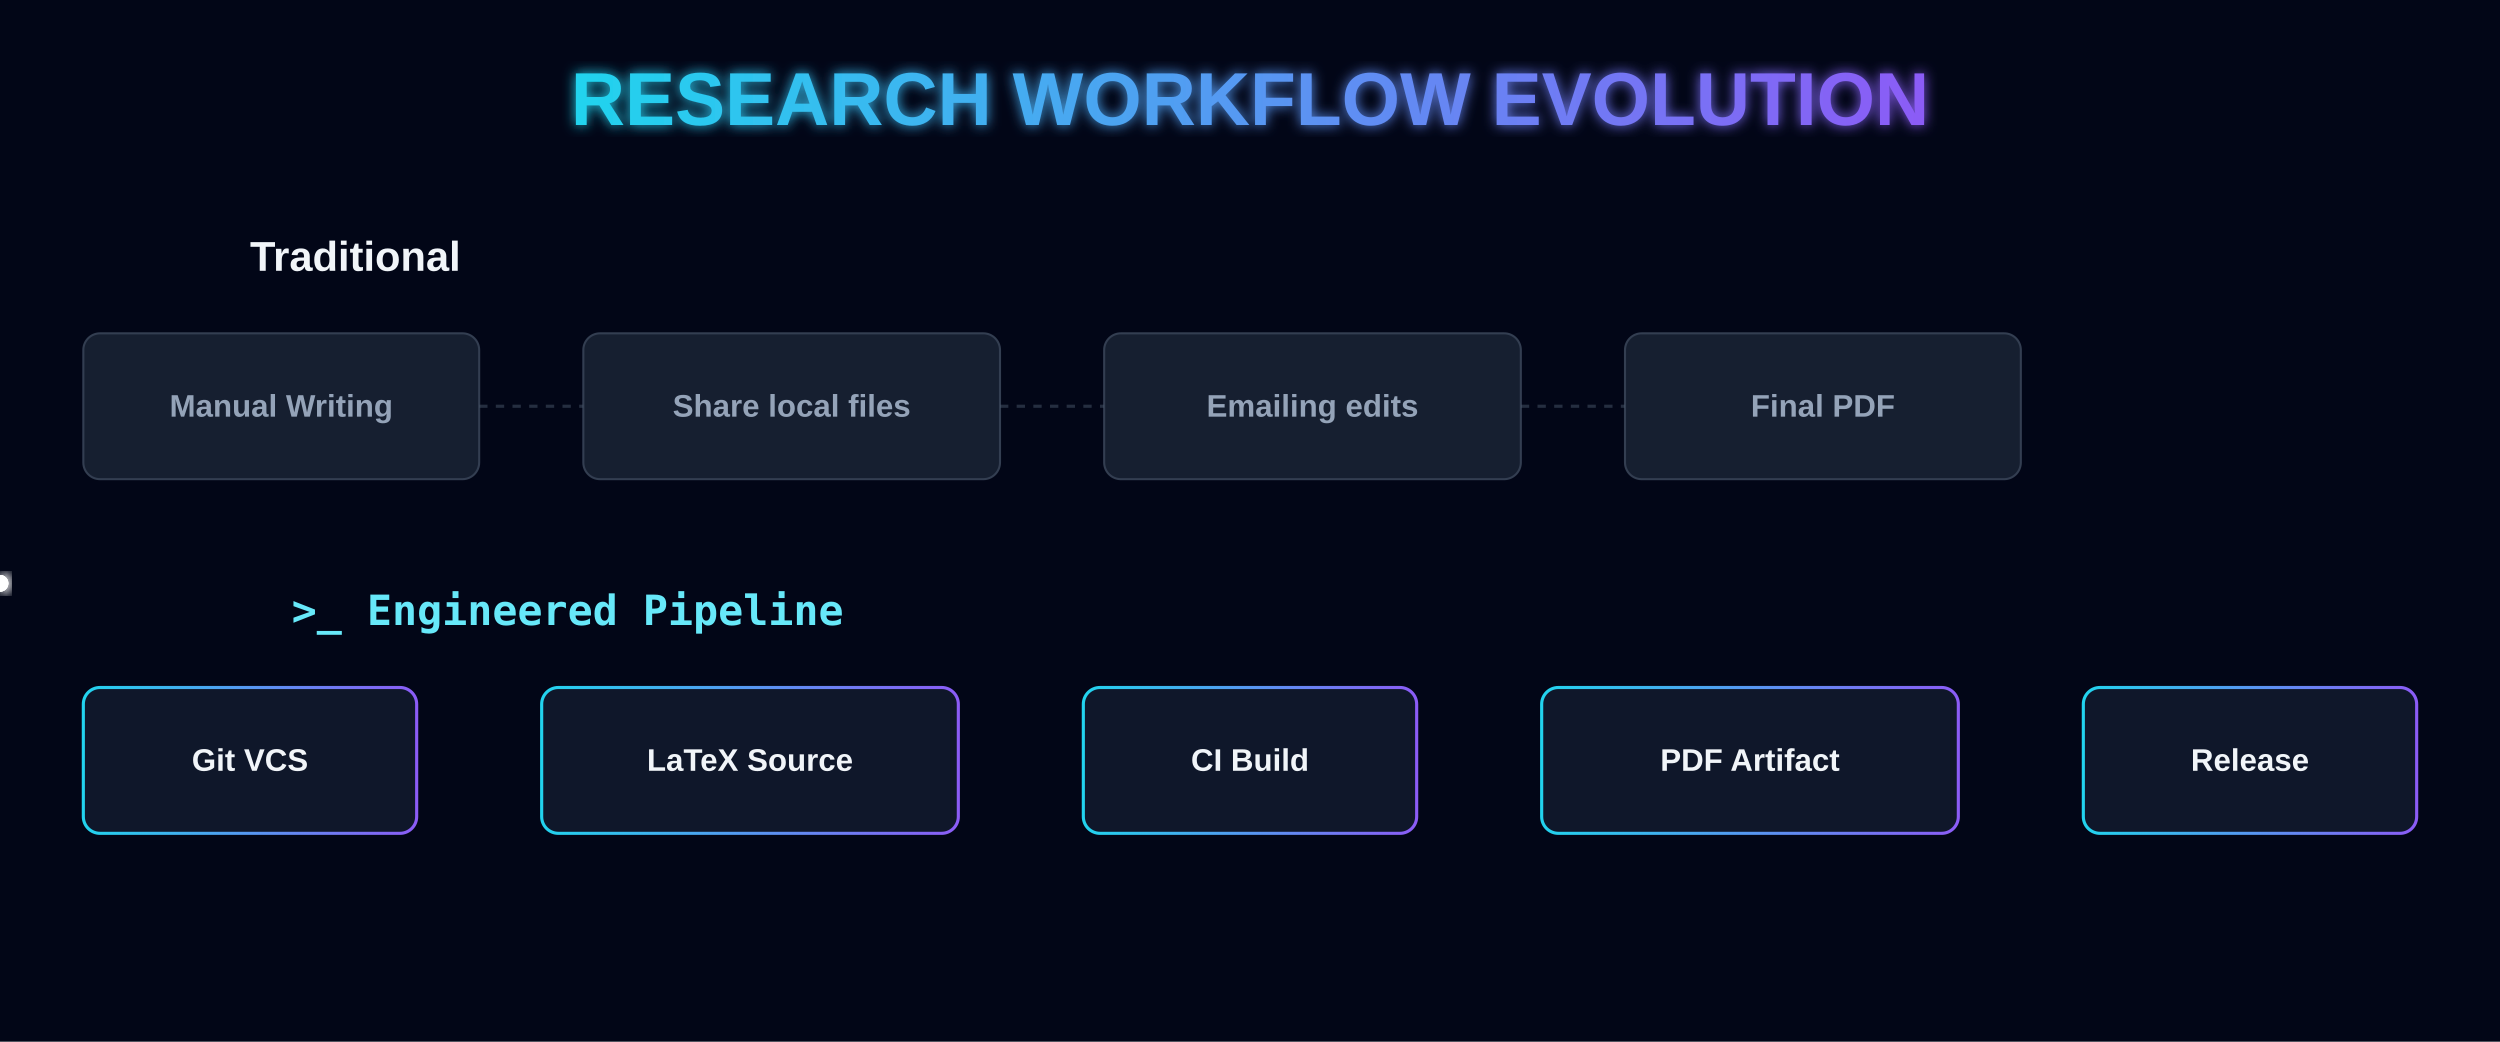
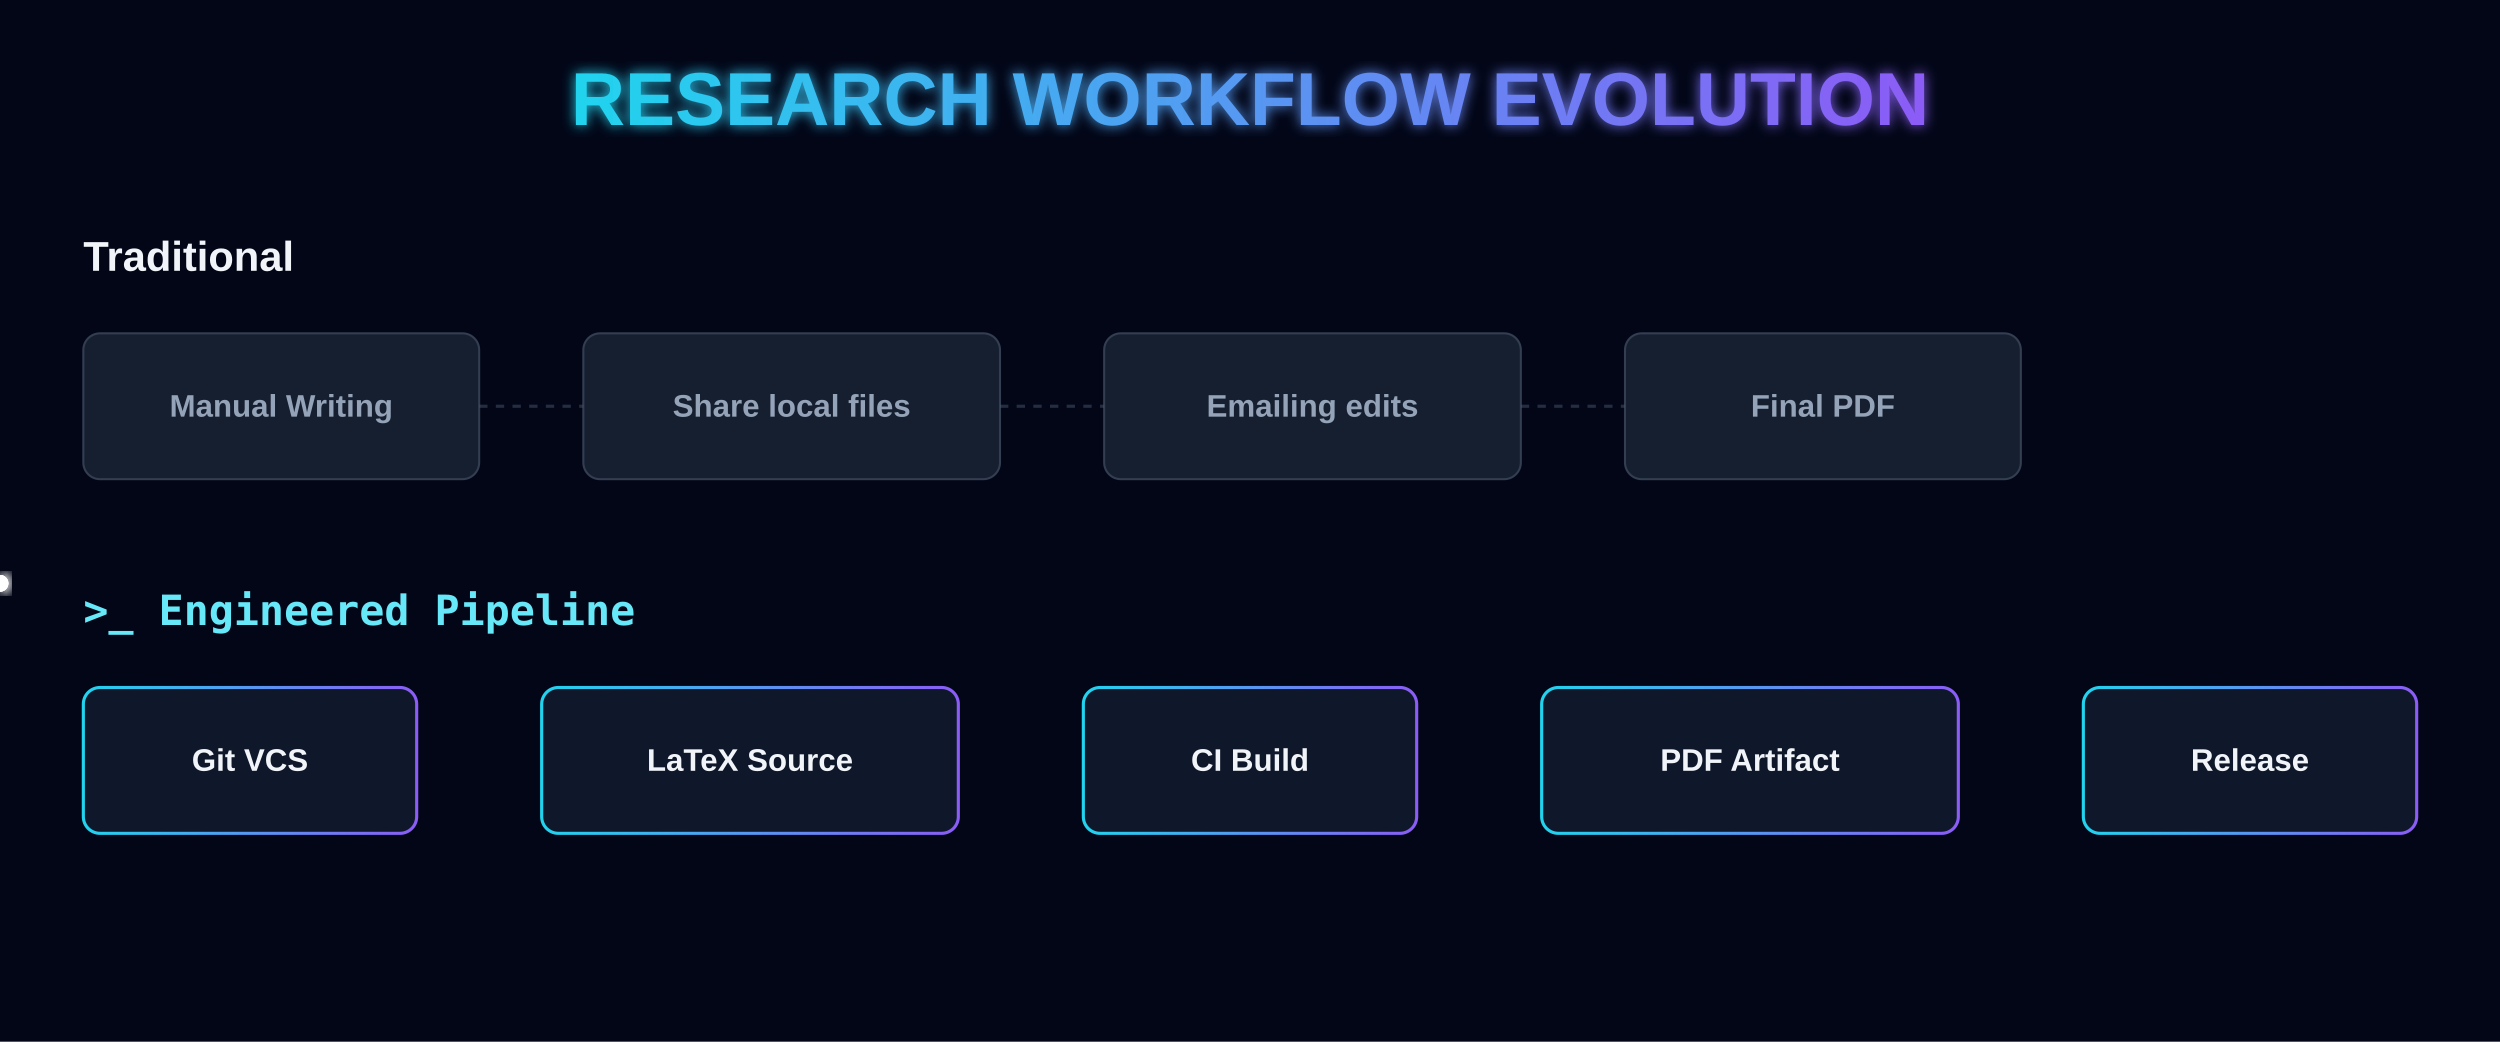
<svg xmlns="http://www.w3.org/2000/svg" viewBox="0 0 1200 500" width="1200" height="500">
  <defs>
    <filter id="drawioGlow" x="-20%" y="-20%" width="140%" height="140%">
      <feGaussianBlur stdDeviation="3" result="blur" />
      <feComposite in="SourceGraphic" in2="blur" operator="over" />
    </filter>
    <linearGradient id="mainGrad" x1="0%" y1="0%" x2="100%" y2="0%">
      <stop offset="0%" stop-color="#22d3ee" />
      <stop offset="100%" stop-color="#8b5cf6" />
    </linearGradient>
    <marker id="arrowEng" markerWidth="10" markerHeight="10" refX="9" refY="5" orient="auto">
      <path d="M0,0 L10,5 L0,10 z" fill="#8b5cf6" />
    </marker>
  </defs>
  <rect width="1200" height="500" fill="#020617" />
  <text x="600" y="60" text-anchor="middle" fill="url(#mainGrad)" filter="url(#drawioGlow)" style="font-family: Arial, sans-serif; font-size: 36px; font-weight: 800;">RESEARCH WORKFLOW EVOLUTION</text>
  <g transform="translate(0, 110)">
-     <text x="120" y="20" fill="#f1f5f9" style="font-family: Arial, sans-serif; font-size: 20px; font-weight: 700;">Traditional</text>
+     <text x="40" y="20" fill="#f1f5f9" style="font-family: Arial, sans-serif; font-size: 20px; font-weight: 700;">Traditional</text>
    <g stroke="#475569" stroke-width="1.5" stroke-dasharray="4,4" opacity="0.5">
      <path d="M230 85 L280 85" />
      <path d="M480 85 L530 85" />
      <path d="M730 85 L780 85" />
    </g>
    <g transform="translate(40, 50)">
      <rect width="190" height="70" rx="8" fill="#1e293b" stroke="#475569" stroke-width="1" opacity="0.7" />
      <text x="95" y="40" text-anchor="middle" fill="#94a3b8" style="font-family: Arial, sans-serif; font-size: 15px; font-weight: 600;">Manual Writing</text>
    </g>
    <g transform="translate(280, 50)">
      <rect width="200" height="70" rx="8" fill="#1e293b" stroke="#475569" stroke-width="1" opacity="0.7" />
      <text x="100" y="40" text-anchor="middle" fill="#94a3b8" style="font-family: Arial, sans-serif; font-size: 15px; font-weight: 600;">Share local files</text>
    </g>
    <g transform="translate(530, 50)">
      <rect width="200" height="70" rx="8" fill="#1e293b" stroke="#475569" stroke-width="1" opacity="0.7" />
      <text x="100" y="40" text-anchor="middle" fill="#94a3b8" style="font-family: Arial, sans-serif; font-size: 15px; font-weight: 600;">Emailing edits</text>
    </g>
    <g transform="translate(780, 50)">
      <rect width="190" height="70" rx="8" fill="#1e293b" stroke="#475569" stroke-width="1" opacity="0.7" />
      <text x="95" y="40" text-anchor="middle" fill="#94a3b8" style="font-family: Arial, sans-serif; font-size: 15px; font-weight: 600;">Final PDF</text>
    </g>
  </g>
  <g transform="translate(0, 280)">
-     <text x="140" y="20" fill="#67e8f9" style="font-family: monospace; font-size: 20px; font-weight: 800;">&gt;_ Engineered Pipeline</text>
+     <text x="40" y="20" fill="#67e8f9" style="font-family: monospace; font-size: 20px; font-weight: 800;">&gt;_ Engineered Pipeline</text>
    <g stroke="url(#mainGrad)" stroke-width="3" filter="url(#drawioGlow)" marker-end="url(#arrowEng)" fill="none">
      <path d="M200 85 L260 85" stroke-dasharray="6,6">
        <animate attributeName="stroke-dashoffset" from="0" to="-12" dur="1s" repeatCount="indefinite" />
      </path>
      <path d="M460 85 L520 85" stroke-dasharray="6,6">
        <animate attributeName="stroke-dashoffset" from="0" to="-12" dur="1s" repeatCount="indefinite" />
      </path>
      <path d="M680 85 L740 85" stroke-dasharray="6,6">
        <animate attributeName="stroke-dashoffset" from="0" to="-12" dur="1s" repeatCount="indefinite" />
      </path>
      <path d="M940 85 L1000 85" stroke-dasharray="6,6">
        <animate attributeName="stroke-dashoffset" from="0" to="-12" dur="1s" repeatCount="indefinite" />
      </path>
    </g>
    <circle r="4" fill="#ffffff" filter="url(#drawioGlow)">
      <animateMotion path="M200 85 L260 85" dur="1.5s" repeatCount="indefinite" />
    </circle>
    <circle r="4" fill="#ffffff" filter="url(#drawioGlow)">
      <animateMotion path="M460 85 L520 85" dur="1.5s" repeatCount="indefinite" />
    </circle>
    <circle r="4" fill="#ffffff" filter="url(#drawioGlow)">
      <animateMotion path="M680 85 L740 85" dur="1.5s" repeatCount="indefinite" />
    </circle>
    <circle r="4" fill="#ffffff" filter="url(#drawioGlow)">
      <animateMotion path="M940 85 L1000 85" dur="1.5s" repeatCount="indefinite" />
    </circle>
    <g transform="translate(40, 50)">
      <rect width="160" height="70" rx="8" fill="#0f172a" stroke="url(#mainGrad)" stroke-width="1.5" />
      <text x="80" y="40" text-anchor="middle" fill="#f1f5f9" style="font-family: Arial, sans-serif; font-size: 15px; font-weight: 600;">Git VCS</text>
    </g>
    <g transform="translate(260, 50)">
      <rect width="200" height="70" rx="8" fill="#0f172a" stroke="url(#mainGrad)" stroke-width="1.5" />
      <text x="100" y="40" text-anchor="middle" fill="#f1f5f9" style="font-family: Arial, sans-serif; font-size: 15px; font-weight: 600;">LaTeX Source</text>
    </g>
    <g transform="translate(520, 50)">
      <rect width="160" height="70" rx="8" fill="#0f172a" stroke="url(#mainGrad)" stroke-width="1.5" />
      <text x="80" y="40" text-anchor="middle" fill="#f1f5f9" style="font-family: Arial, sans-serif; font-size: 15px; font-weight: 600;">CI Build</text>
    </g>
    <g transform="translate(740, 50)">
      <rect width="200" height="70" rx="8" fill="#0f172a" stroke="url(#mainGrad)" stroke-width="1.5" />
      <text x="100" y="40" text-anchor="middle" fill="#f1f5f9" style="font-family: Arial, sans-serif; font-size: 15px; font-weight: 600;">PDF Artifact</text>
    </g>
    <g transform="translate(1000, 50)">
      <rect width="160" height="70" rx="8" fill="#0f172a" stroke="url(#mainGrad)" stroke-width="1.5" />
      <text x="80" y="40" text-anchor="middle" fill="#f1f5f9" style="font-family: Arial, sans-serif; font-size: 15px; font-weight: 600;">Release</text>
    </g>
  </g>
</svg>
